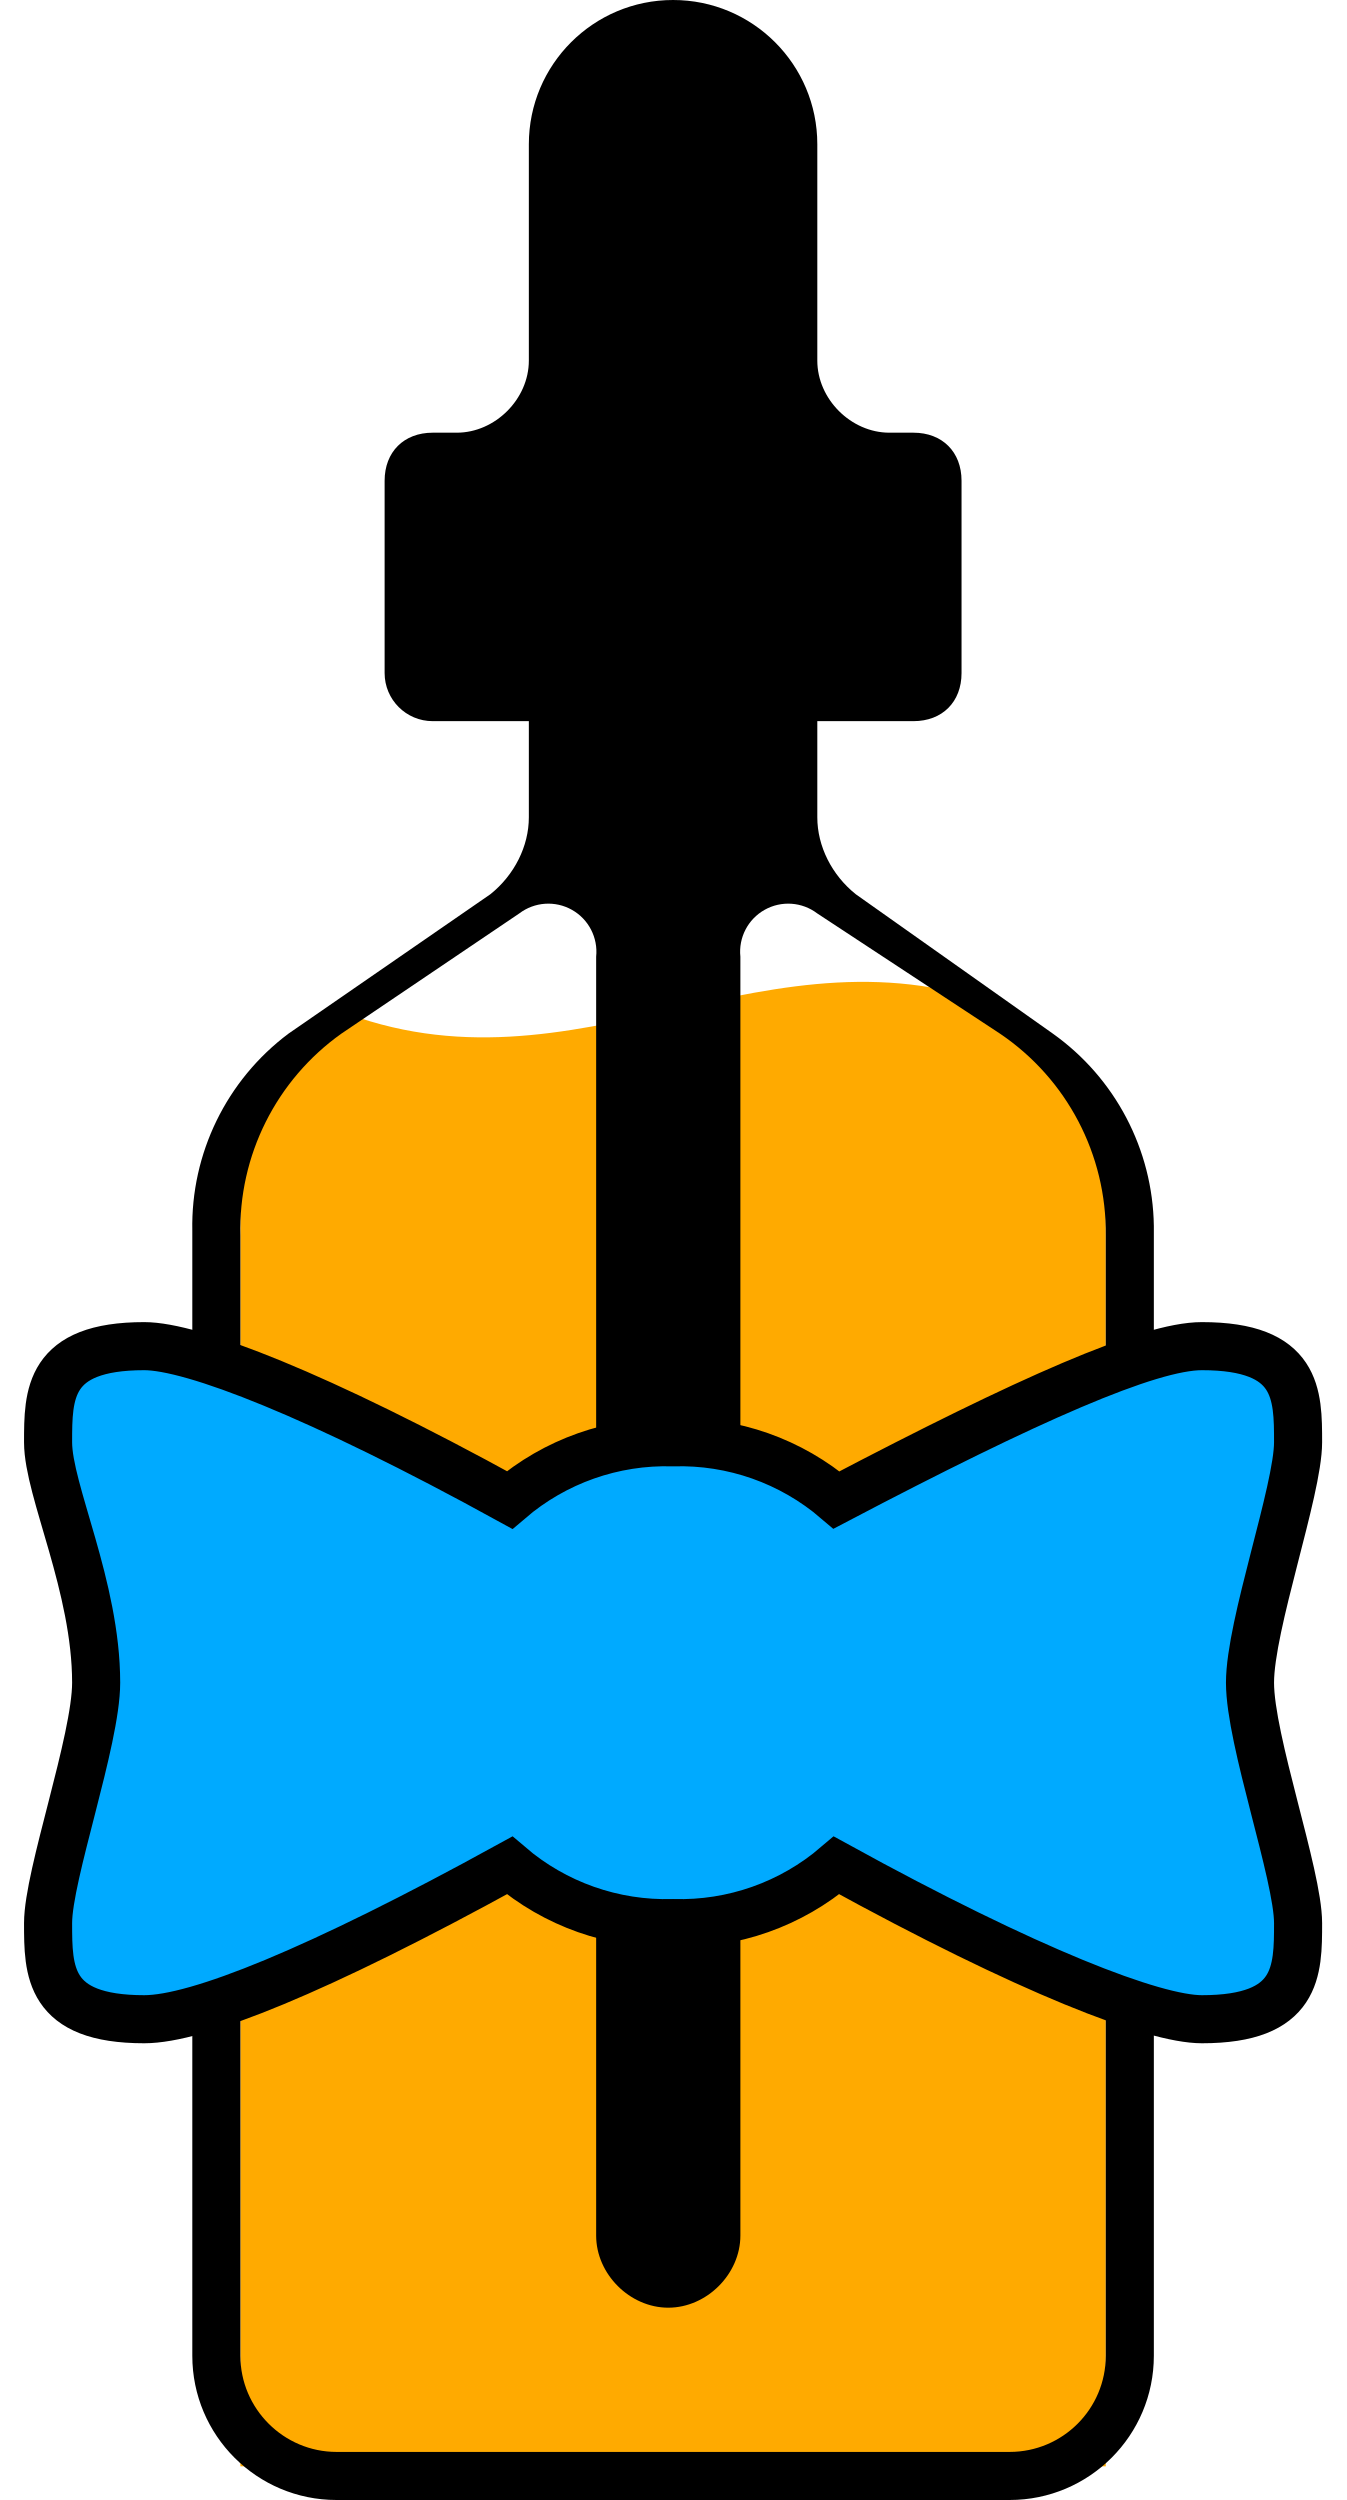
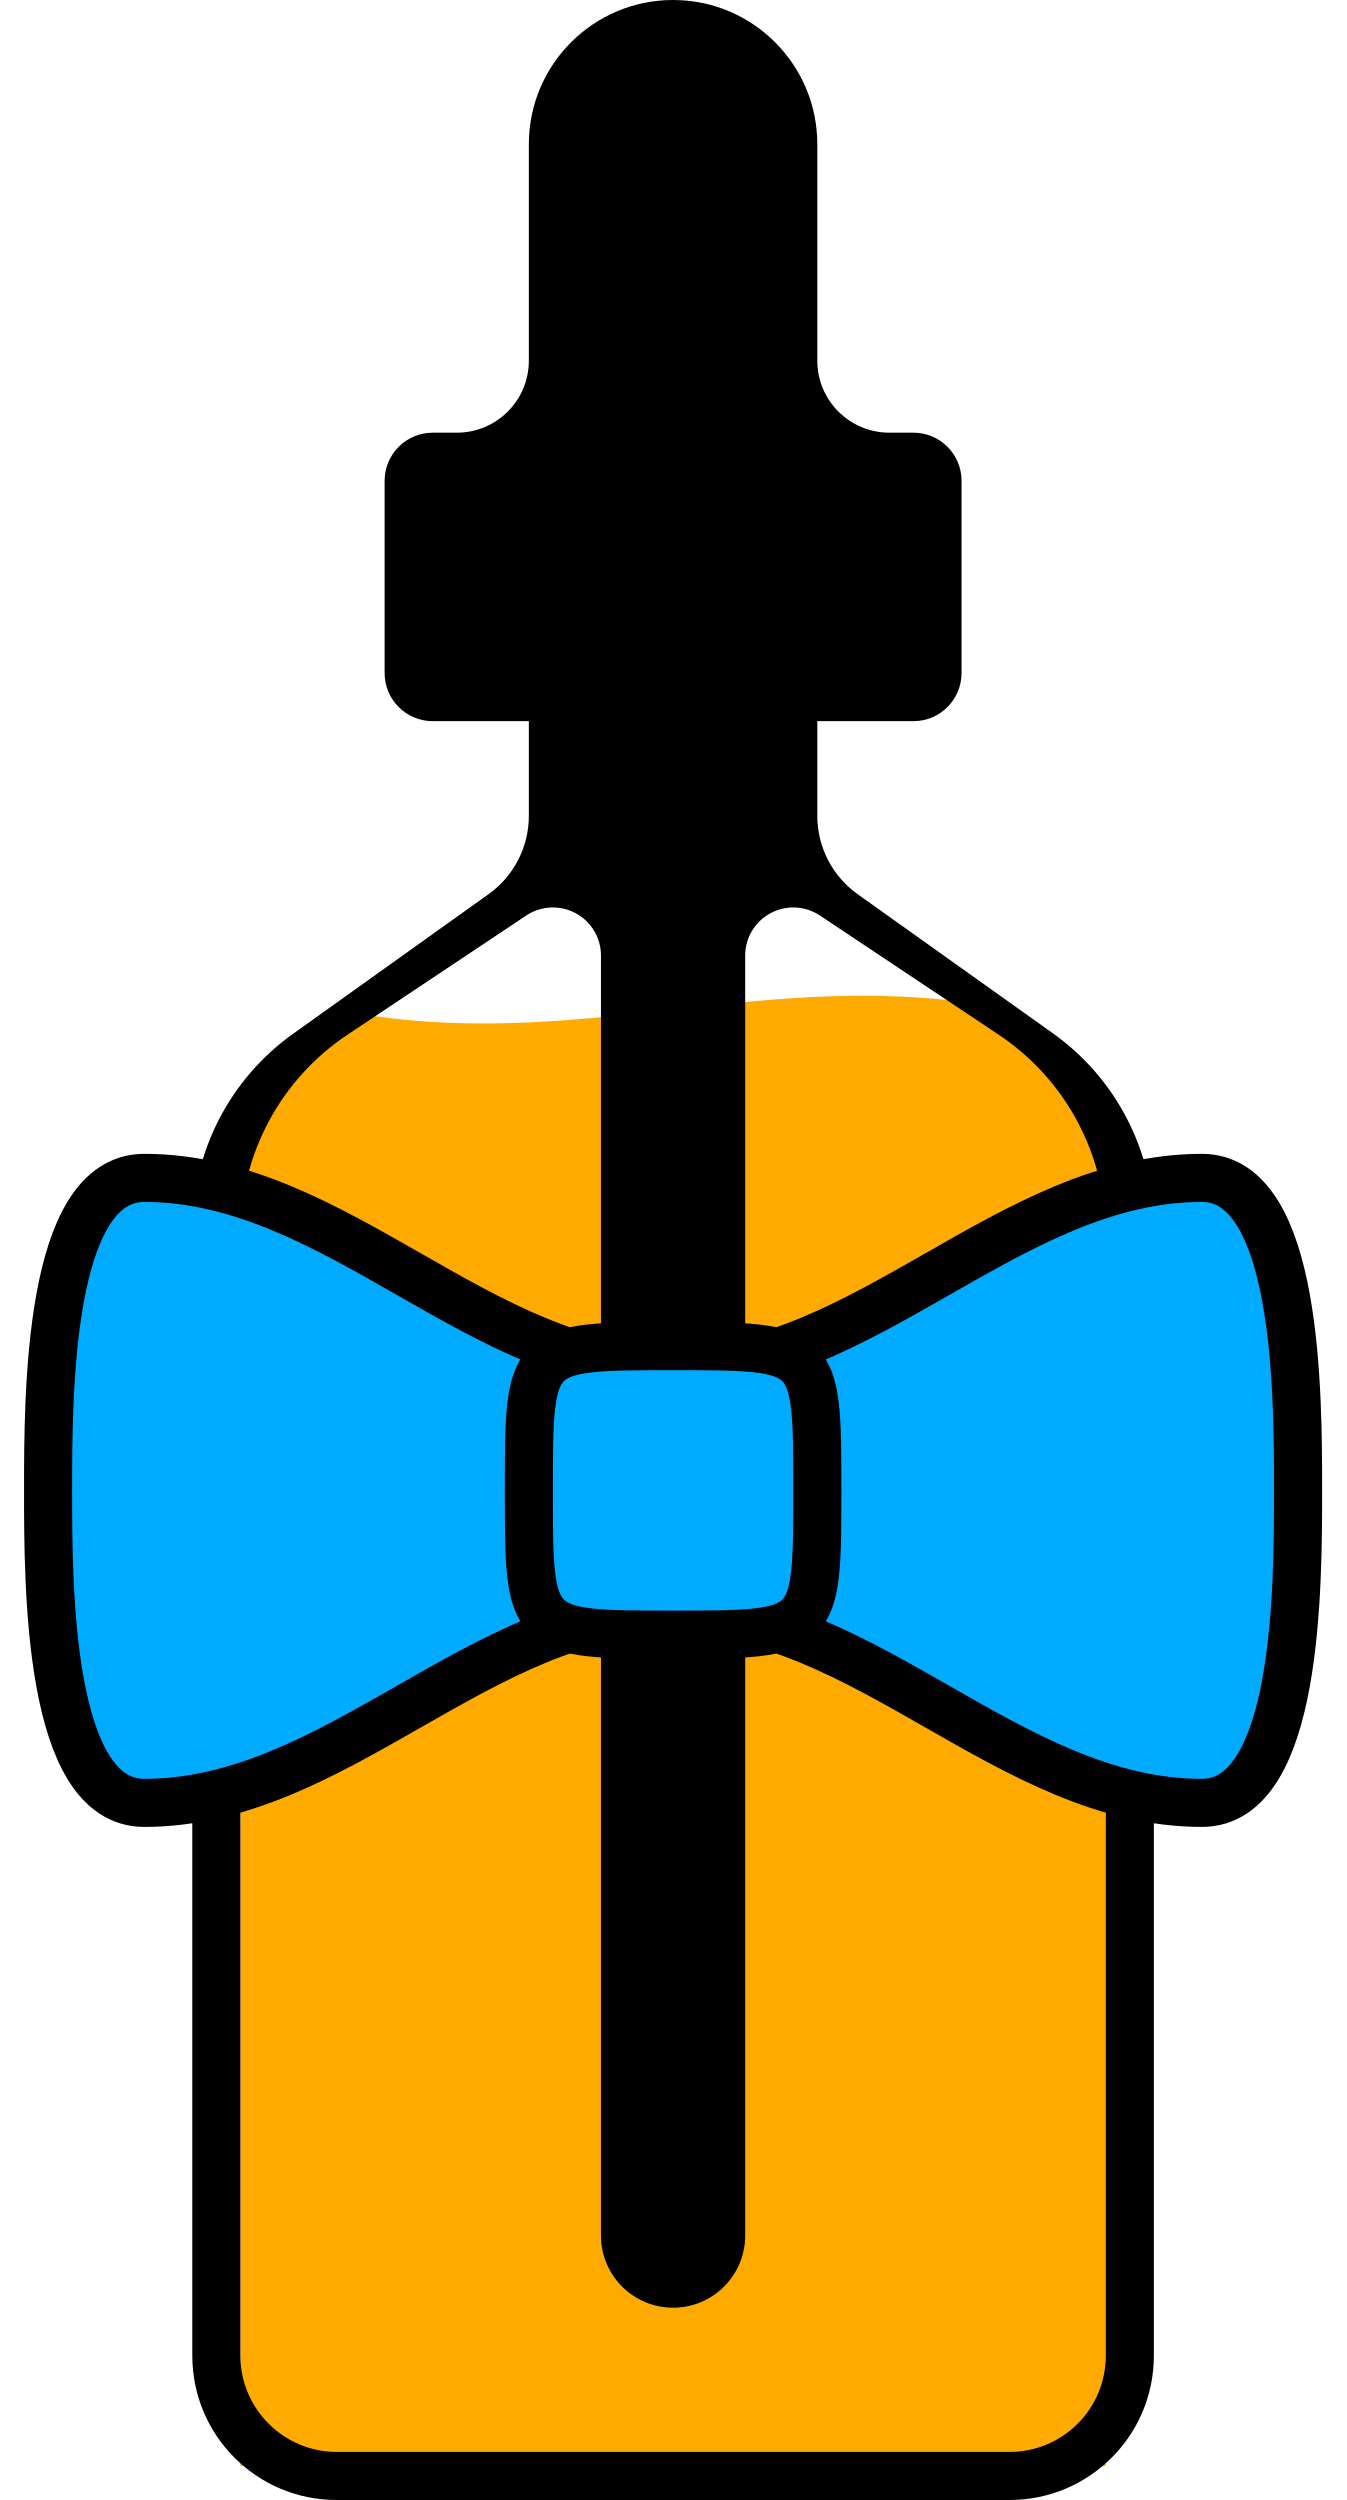
<svg xmlns="http://www.w3.org/2000/svg" viewBox="0 0 28 52">
  <g fill="none" fill-rule="evenodd">
-     <path fill="#FA0" d="M5 51.3h18V24l-2-3c-5-2-9 2-14 0l-2 2v28.3z" />
-     <path fill="#000" d="M4 49V25.6a5 5 0 0 1 2-4.1l4.2-2.9c.5-.4.8-1 .8-1.6v-2H9a1 1 0 0 1-1-1v-4c0-.6.4-1 1-1h.5c.8 0 1.5-.7 1.5-1.5V3a3 3 0 0 1 6 0v4.5c0 .8.7 1.5 1.5 1.5h.5c.6 0 1 .4 1 1v4c0 .6-.4 1-1 1h-2v2c0 .6.3 1.2.8 1.6l4.1 2.9a5 5 0 0 1 2.1 4V49a3 3 0 0 1-3 3H7a3 3 0 0 1-3-3zm3 2h14a2 2 0 0 0 2-2V25.7a5 5 0 0 0-2.2-4.2L17 19a1 1 0 0 0-1.6.9v26.6c0 .8-.7 1.5-1.5 1.5s-1.5-.7-1.5-1.5V19.9a1 1 0 0 0-1.6-.9l-3.7 2.5A5 5 0 0 0 5 25.7V49c0 1.1.9 2 2 2z" />
-     <g fill="#0AF" stroke="#000">
-       <path d="M10.6 38.8C6.6 41 4.1 42 3 42c-2 0-2-1-2-2s1-3.8 1-5c0-2-1-4-1-5s0-2 2-2c1 0 3.6 1 7.6 3.2A5 5 0 0 1 14 30a5 5 0 0 1 3.4 1.2c4-2.1 6.5-3.2 7.6-3.2 2 0 2 1 2 2s-1 3.8-1 5c0 1.2 1 4 1 5s0 2-2 2c-1 0-3.6-1-7.6-3.2A5 5 0 0 1 14 40a5 5 0 0 1-3.4-1.2z" />
+     <path d="m5 51.29h18v-27.29l-2-3c-5-1-9 1-14 0l-2 2z" fill="#fa0" />
+     <path d="m4 49v-23.43a5 5 0 0 1 2.1-4.07l4.06-2.9a2 2 0 0 0 .84-1.63v-1.97h-2a1 1 0 0 1 -1-1v-4a1 1 0 0 1 1-1h.5c.83 0 1.5-.67 1.5-1.5v-4.5a3 3 0 0 1 6 0v4.5c0 .83.67 1.5 1.5 1.5h.5a1 1 0 0 1 1 1v4a1 1 0 0 1 -1 1h-2v1.97a2 2 0 0 0 .84 1.63l4.07 2.9a5 5 0 0 1 2.09 4.07v23.43a3 3 0 0 1 -3 3h-14a3 3 0 0 1 -3-3zm3 2h14a2 2 0 0 0 2-2v-23.32a5 5 0 0 0 -2.23-4.16l-3.72-2.48a1 1 0 0 0 -1.55.83v26.63a1.5 1.5 0 0 1 -3 0v-26.63a1 1 0 0 0 -1.55-.83l-3.72 2.48a5 5 0 0 0 -2.23 4.16v23.32c0 1.1.9 2 2 2z" fill="#000" />
+     <g fill="#0af" stroke="#000">
+       <path d="m14 28.5c4 0 7-4 11-4 2 0 2 4.5 2 6.5s0 6.5-2 6.5c-4 0-7-4-11-4s-7 4-11 4c-2 0-2-4.5-2-6.5s0-6.5 2-6.5c4 0 7 4 11 4z" />
+       <path d="m14 34c3 0 3 0 3-3s0-3-3-3-3 0-3 3 0 3 3 3z" />
    </g>
  </g>
</svg>
